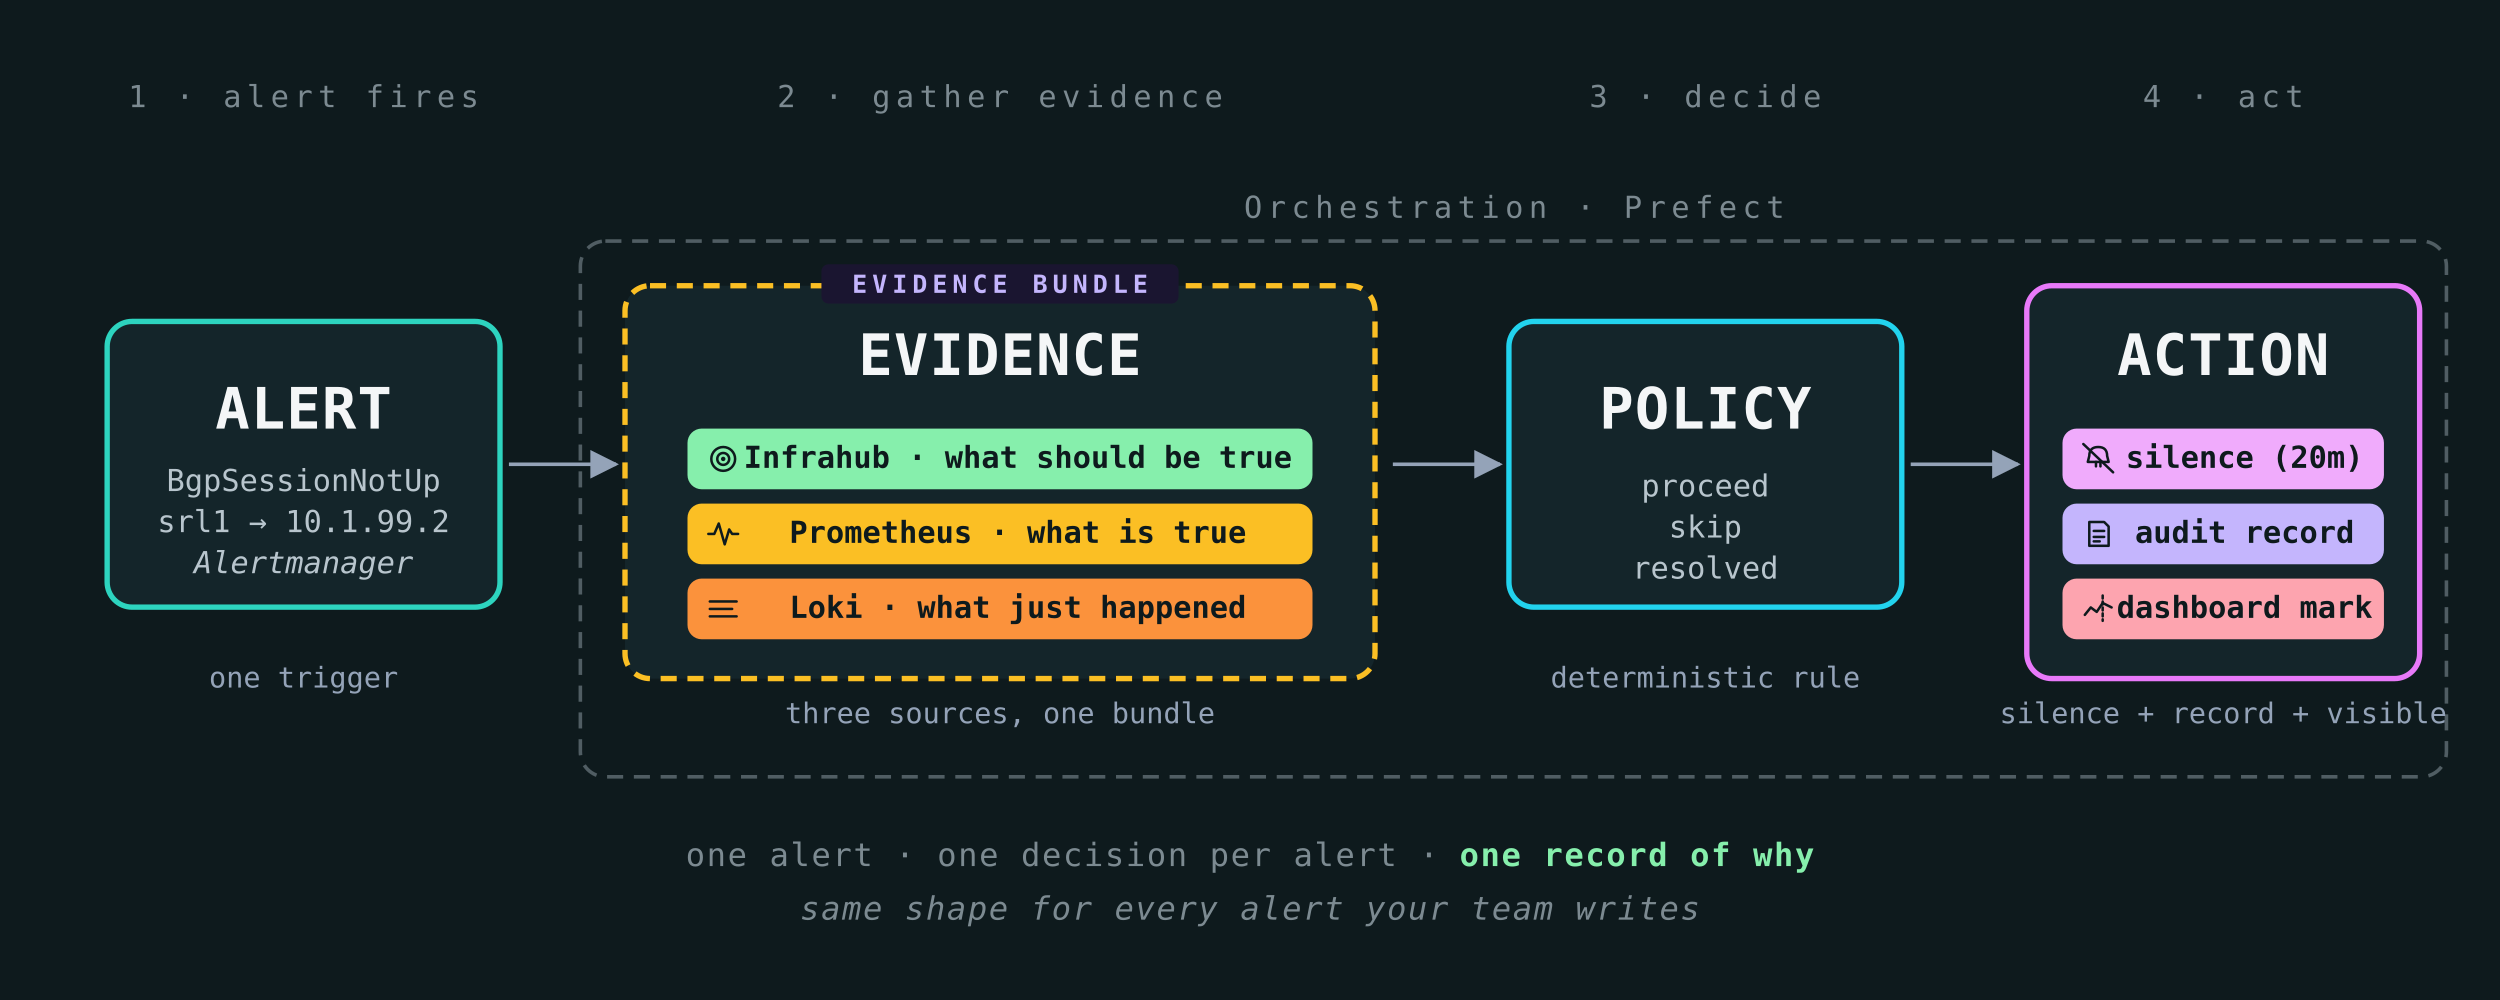
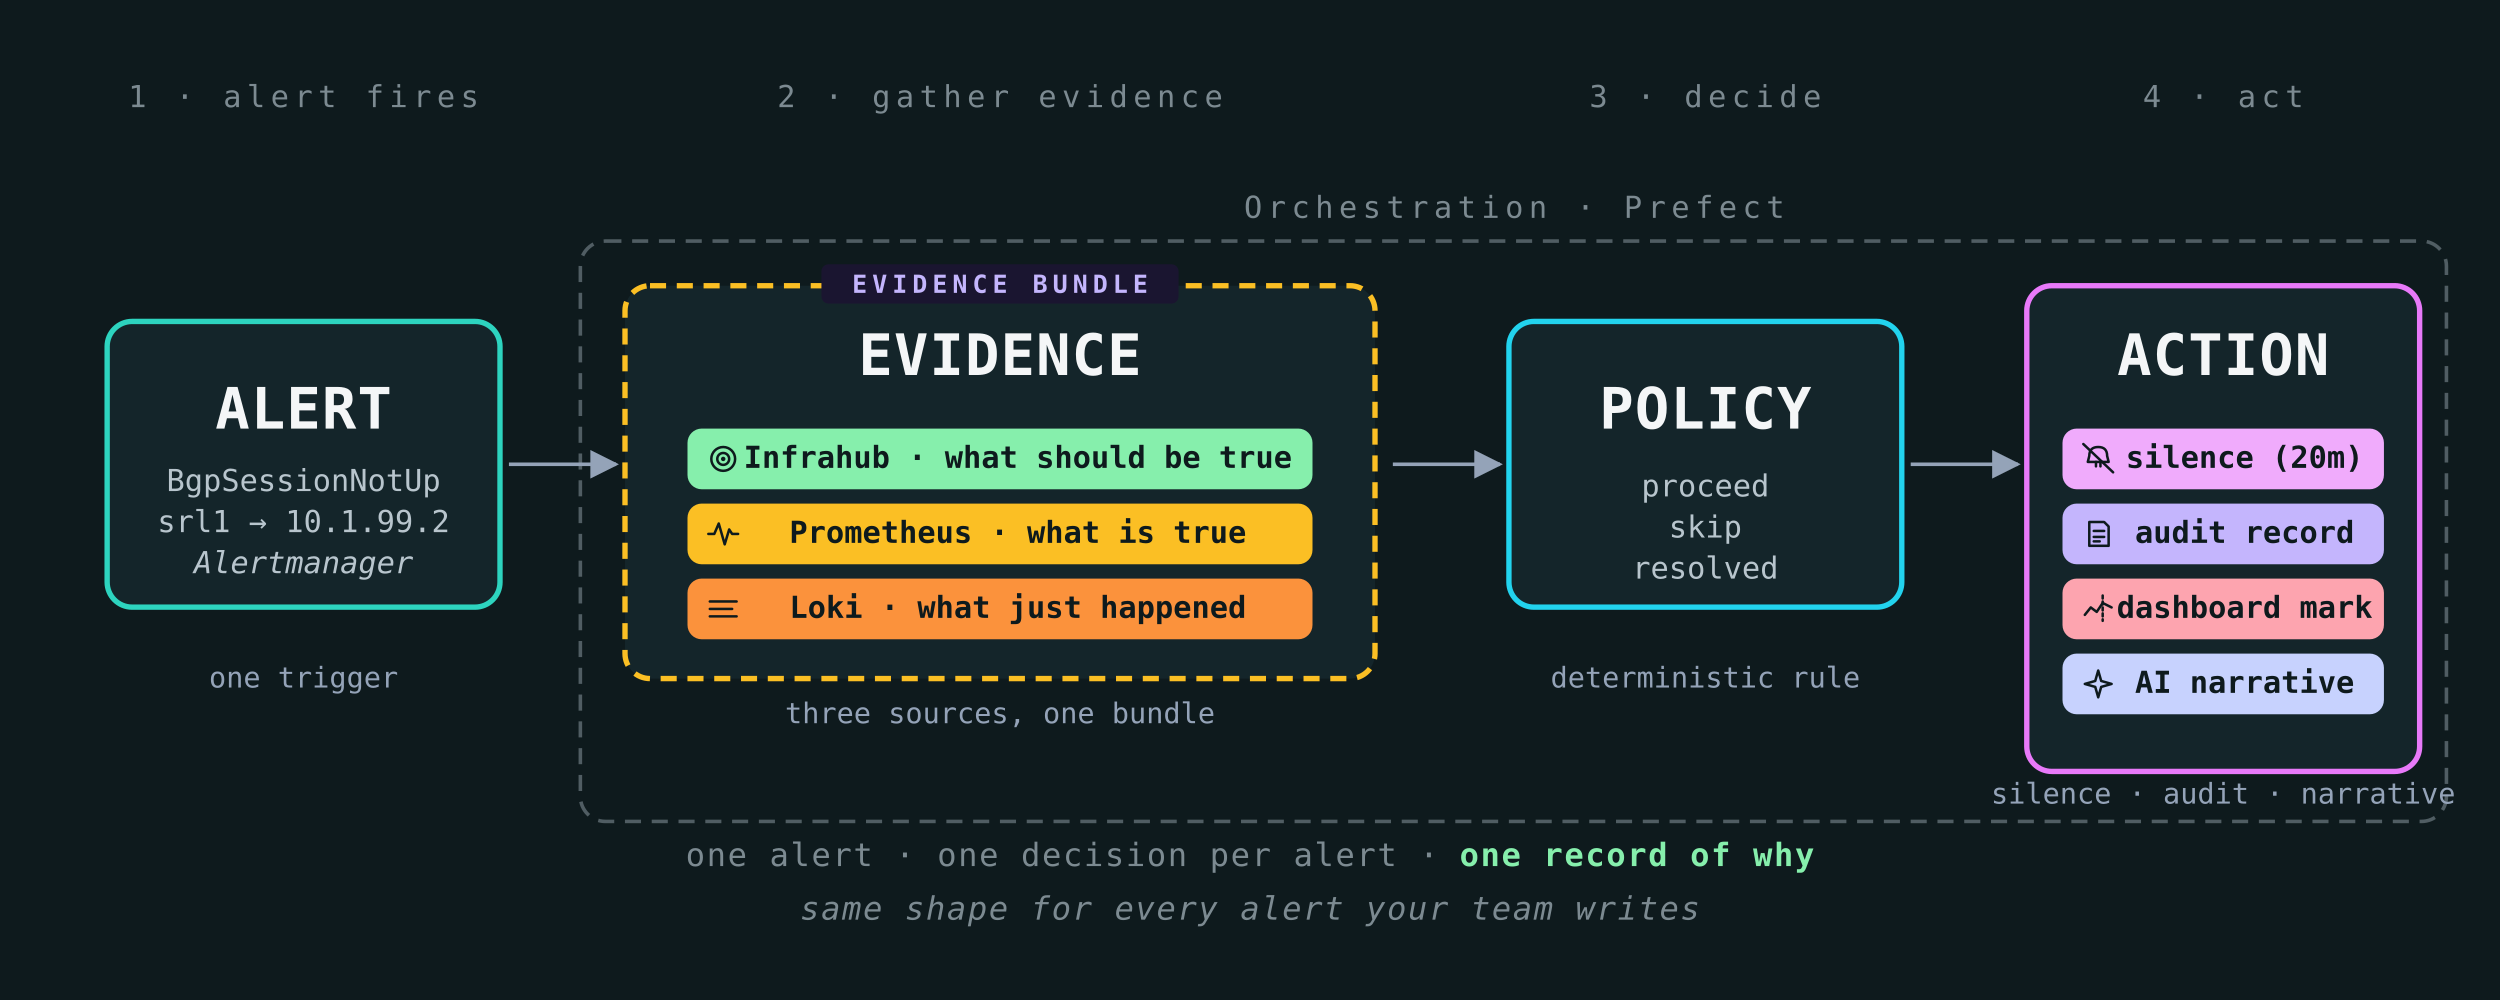
<svg xmlns="http://www.w3.org/2000/svg" viewBox="0 0 1400 560" role="img" aria-labelledby="title desc" font-family="'JetBrains Mono', 'Fira Code', 'SF Mono', 'Consolas', monospace">
  <style>
    .bg          { fill: #0e1a1d; }
    .phase-label { font-size: 17px; font-weight: 400; fill: #7c8a91;
                   letter-spacing: 0.18em; text-transform: uppercase; }
    .box-title   { font-size: 32px; font-weight: 700; fill: #f4f6f7;
                   letter-spacing: 0.02em; }
    .box-sub     { font-size: 17px; fill: #b8c5cd; }
    .pill-text   { font-size: 17px; font-weight: 600; fill: #0e1a1d; }
    .annot       { font-size: 16px; fill: #94a3b8; }
    .footer      { font-size: 18px; fill: #7c8a91; letter-spacing: 0.05em; }
    .footer-emph { font-size: 18px; fill: #86efac; font-weight: 600;
                   letter-spacing: 0.05em; }
    .bundle-tag  { font-size: 14px; font-weight: 700; fill: #c4b5fd;
                   letter-spacing: 0.2em; }

    .box           { fill: #14252a; stroke-width: 3; }
    .box-alert     { stroke: #2dd4bf; }
    .box-evid      { stroke: #fbbf24; stroke-dasharray: 9 6; }
    .box-policy    { stroke: #22d3ee; }
    .box-action    { stroke: #e879f9; }

    .pill-sot      { fill: #86efac; }
    .pill-prom     { fill: #fbbf24; }
    .pill-loki     { fill: #fb923c; }
    .pill-silence  { fill: #f0abfc; }
    .pill-audit    { fill: #c4b5fd; }
    .pill-panel    { fill: #fda4af; }
+     .pill-rca      { fill: #c7d2fe; }

    .icon          { fill: none; stroke: #0e1a1d; stroke-width: 1.7;
                     stroke-linecap: round; stroke-linejoin: round; }
    .icon-fill     { fill: #0e1a1d; }

    .arrow         { fill: none; stroke: #94a3b8; stroke-width: 2; }
  </style>
  <defs>
    <marker id="ah" viewBox="0 0 10 10" refX="9" refY="5" markerWidth="8" markerHeight="8" orient="auto-start-reverse">
      <path d="M 0 0 L 10 5 L 0 10 z" fill="#94a3b8" />
    </marker>
    <symbol id="ic-target" viewBox="-12 -12 24 24">
      <circle class="icon" cx="0" cy="0" r="8" />
      <circle class="icon" cx="0" cy="0" r="4" />
      <circle class="icon-fill" cx="0" cy="0" r="1.5" />
    </symbol>
    <symbol id="ic-pulse" viewBox="-12 -12 24 24">
      <path class="icon" d="M -10 0 L -6 0 L -3 -7 L 1 7 L 4 -3 L 6 0 L 10 0" />
    </symbol>
    <symbol id="ic-log" viewBox="-12 -12 24 24">
      <line class="icon" x1="-9" y1="-5" x2="9" y2="-5" />
      <line class="icon" x1="-9" y1="0" x2="6" y2="0" />
      <line class="icon" x1="-9" y1="5" x2="9" y2="5" />
    </symbol>
    <symbol id="ic-silence" viewBox="-12 -12 24 24">
      <path class="icon" d="M -6 -2 Q -6 -8 0 -8 Q 6 -8 6 -2 L 7 2 L -7 2 Z" />
      <line class="icon" x1="-1.5" y1="2" x2="-1.5" y2="5" />
      <line class="icon" x1="1.5" y1="2" x2="1.5" y2="5" />
      <line class="icon" x1="-10" y1="-10" x2="10" y2="9" stroke-width="2.2" />
    </symbol>
    <symbol id="ic-doc" viewBox="-12 -12 24 24">
      <path class="icon" d="M -6 -8 L 4 -8 L 7 -5 L 7 8 L -6 8 Z" />
      <line class="icon" x1="-3" y1="-2" x2="4" y2="-2" />
      <line class="icon" x1="-3" y1="2" x2="4" y2="2" />
      <line class="icon" x1="-3" y1="5" x2="1" y2="5" />
    </symbol>
    <symbol id="ic-chartmark" viewBox="-12 -12 24 24">
      <polyline class="icon" points="-9,4 -5,-1 -1,2 3,-4 9,-1" />
      <line class="icon" x1="3" y1="-9" x2="3" y2="8" stroke-dasharray="2 2" />
    </symbol>
+     <symbol id="ic-sparkle" viewBox="-12 -12 24 24">
+       <path class="icon" d="M 0 -9 L 2 -2 L 9 0 L 2 2 L 0 9 L -2 2 L -9 0 L -2 -2 Z" />
+     </symbol>
  </defs>
  <rect class="bg" x="0" y="0" width="1400" height="560" rx="0" />
-   <rect x="325" y="135" width="1045" height="300" rx="14" fill="none" stroke="#7c8a91" stroke-width="2" stroke-dasharray="9 6" opacity="0.6" />
+   <rect x="325" y="135" width="1045" height="325" rx="14" fill="none" stroke="#7c8a91" stroke-width="2" stroke-dasharray="9 6" opacity="0.6" />
  <text x="848" y="122" class="phase-label" text-anchor="middle">Orchestration · Prefect</text>
  <text x="170" y="60" class="phase-label" text-anchor="middle">1 · alert fires</text>
  <text x="560" y="60" class="phase-label" text-anchor="middle">2 · gather evidence</text>
  <text x="955" y="60" class="phase-label" text-anchor="middle">3 · decide</text>
  <text x="1245" y="60" class="phase-label" text-anchor="middle">4 · act</text>
  <rect class="box box-alert" x="60" y="180" width="220" height="160" rx="14" />
  <text x="170" y="240" class="box-title" text-anchor="middle">ALERT</text>
  <text x="170" y="275" class="box-sub" text-anchor="middle">BgpSessionNotUp</text>
  <text x="170" y="298" class="box-sub" text-anchor="middle">srl1 → 10.1.99.2</text>
  <text x="170" y="321" class="box-sub" text-anchor="middle" font-style="italic" fill="#7c8a91">Alertmanager</text>
  <line class="arrow" x1="285" y1="260" x2="345" y2="260" marker-end="url(#ah)" />
  <rect class="box box-evid" x="350" y="160" width="420" height="220" rx="14" />
  <text x="560" y="210" class="box-title" text-anchor="middle">EVIDENCE</text>
  <rect x="460" y="148" width="200" height="22" rx="4" fill="#1a1530" />
  <text x="560" y="164" class="bundle-tag" text-anchor="middle">EVIDENCE BUNDLE</text>
  <g>
    <rect class="pill-sot" x="385" y="240" width="350" height="34" rx="8" />
    <use href="#ic-target" x="395" y="247" width="20" height="20" />
    <text x="570" y="262" class="pill-text" text-anchor="middle">Infrahub  ·  what should be true</text>
  </g>
  <g>
    <rect class="pill-prom" x="385" y="282" width="350" height="34" rx="8" />
    <use href="#ic-pulse" x="395" y="289" width="20" height="20" />
    <text x="570" y="304" class="pill-text" text-anchor="middle">Prometheus  ·  what is true</text>
  </g>
  <g>
    <rect class="pill-loki" x="385" y="324" width="350" height="34" rx="8" />
    <use href="#ic-log" x="395" y="331" width="20" height="20" />
    <text x="570" y="346" class="pill-text" text-anchor="middle">Loki  ·  what just happened</text>
  </g>
  <line class="arrow" x1="780" y1="260" x2="840" y2="260" marker-end="url(#ah)" />
  <rect class="box box-policy" x="845" y="180" width="220" height="160" rx="14" />
  <text x="955" y="240" class="box-title" text-anchor="middle">POLICY</text>
  <text x="955" y="278" class="box-sub" text-anchor="middle">proceed</text>
  <text x="955" y="301" class="box-sub" text-anchor="middle">skip</text>
  <text x="955" y="324" class="box-sub" text-anchor="middle">resolved</text>
  <line class="arrow" x1="1070" y1="260" x2="1130" y2="260" marker-end="url(#ah)" />
-   <rect class="box box-action" x="1135" y="160" width="220" height="220" rx="14" />
+   <rect class="box box-action" x="1135" y="160" width="220" height="272" rx="14" />
  <text x="1245" y="210" class="box-title" text-anchor="middle">ACTION</text>
  <g>
    <rect class="pill-silence" x="1155" y="240" width="180" height="34" rx="8" />
    <use href="#ic-silence" x="1165" y="247" width="20" height="20" />
    <text x="1257" y="262" class="pill-text" text-anchor="middle">silence (20m)</text>
  </g>
  <g>
    <rect class="pill-audit" x="1155" y="282" width="180" height="34" rx="8" />
    <use href="#ic-doc" x="1165" y="289" width="20" height="20" />
    <text x="1257" y="304" class="pill-text" text-anchor="middle">audit record</text>
  </g>
  <g>
    <rect class="pill-panel" x="1155" y="324" width="180" height="34" rx="8" />
    <use href="#ic-chartmark" x="1165" y="331" width="20" height="20" />
    <text x="1257" y="346" class="pill-text" text-anchor="middle">dashboard mark</text>
  </g>
+   <g>
+     <rect class="pill-rca" x="1155" y="366" width="180" height="34" rx="8" />
+     <use href="#ic-sparkle" x="1165" y="373" width="20" height="20" />
+     <text x="1257" y="388" class="pill-text" text-anchor="middle">AI narrative</text>
+   </g>
  <text x="170" y="385" class="annot" text-anchor="middle">one trigger</text>
  <text x="560" y="405" class="annot" text-anchor="middle">three sources, one bundle</text>
  <text x="955" y="385" class="annot" text-anchor="middle">deterministic rule</text>
-   <text x="1245" y="405" class="annot" text-anchor="middle">silence + record + visible</text>
+   <text x="1245" y="450" class="annot" text-anchor="middle">silence · audit · narrative</text>
  <text x="700" y="485" class="footer" text-anchor="middle">
    one alert  ·  one decision per alert  ·  <tspan class="footer-emph">one record of why</tspan>
  </text>
  <text x="700" y="515" class="footer" text-anchor="middle" font-style="italic">
    same shape for every alert your team writes
  </text>
</svg>
